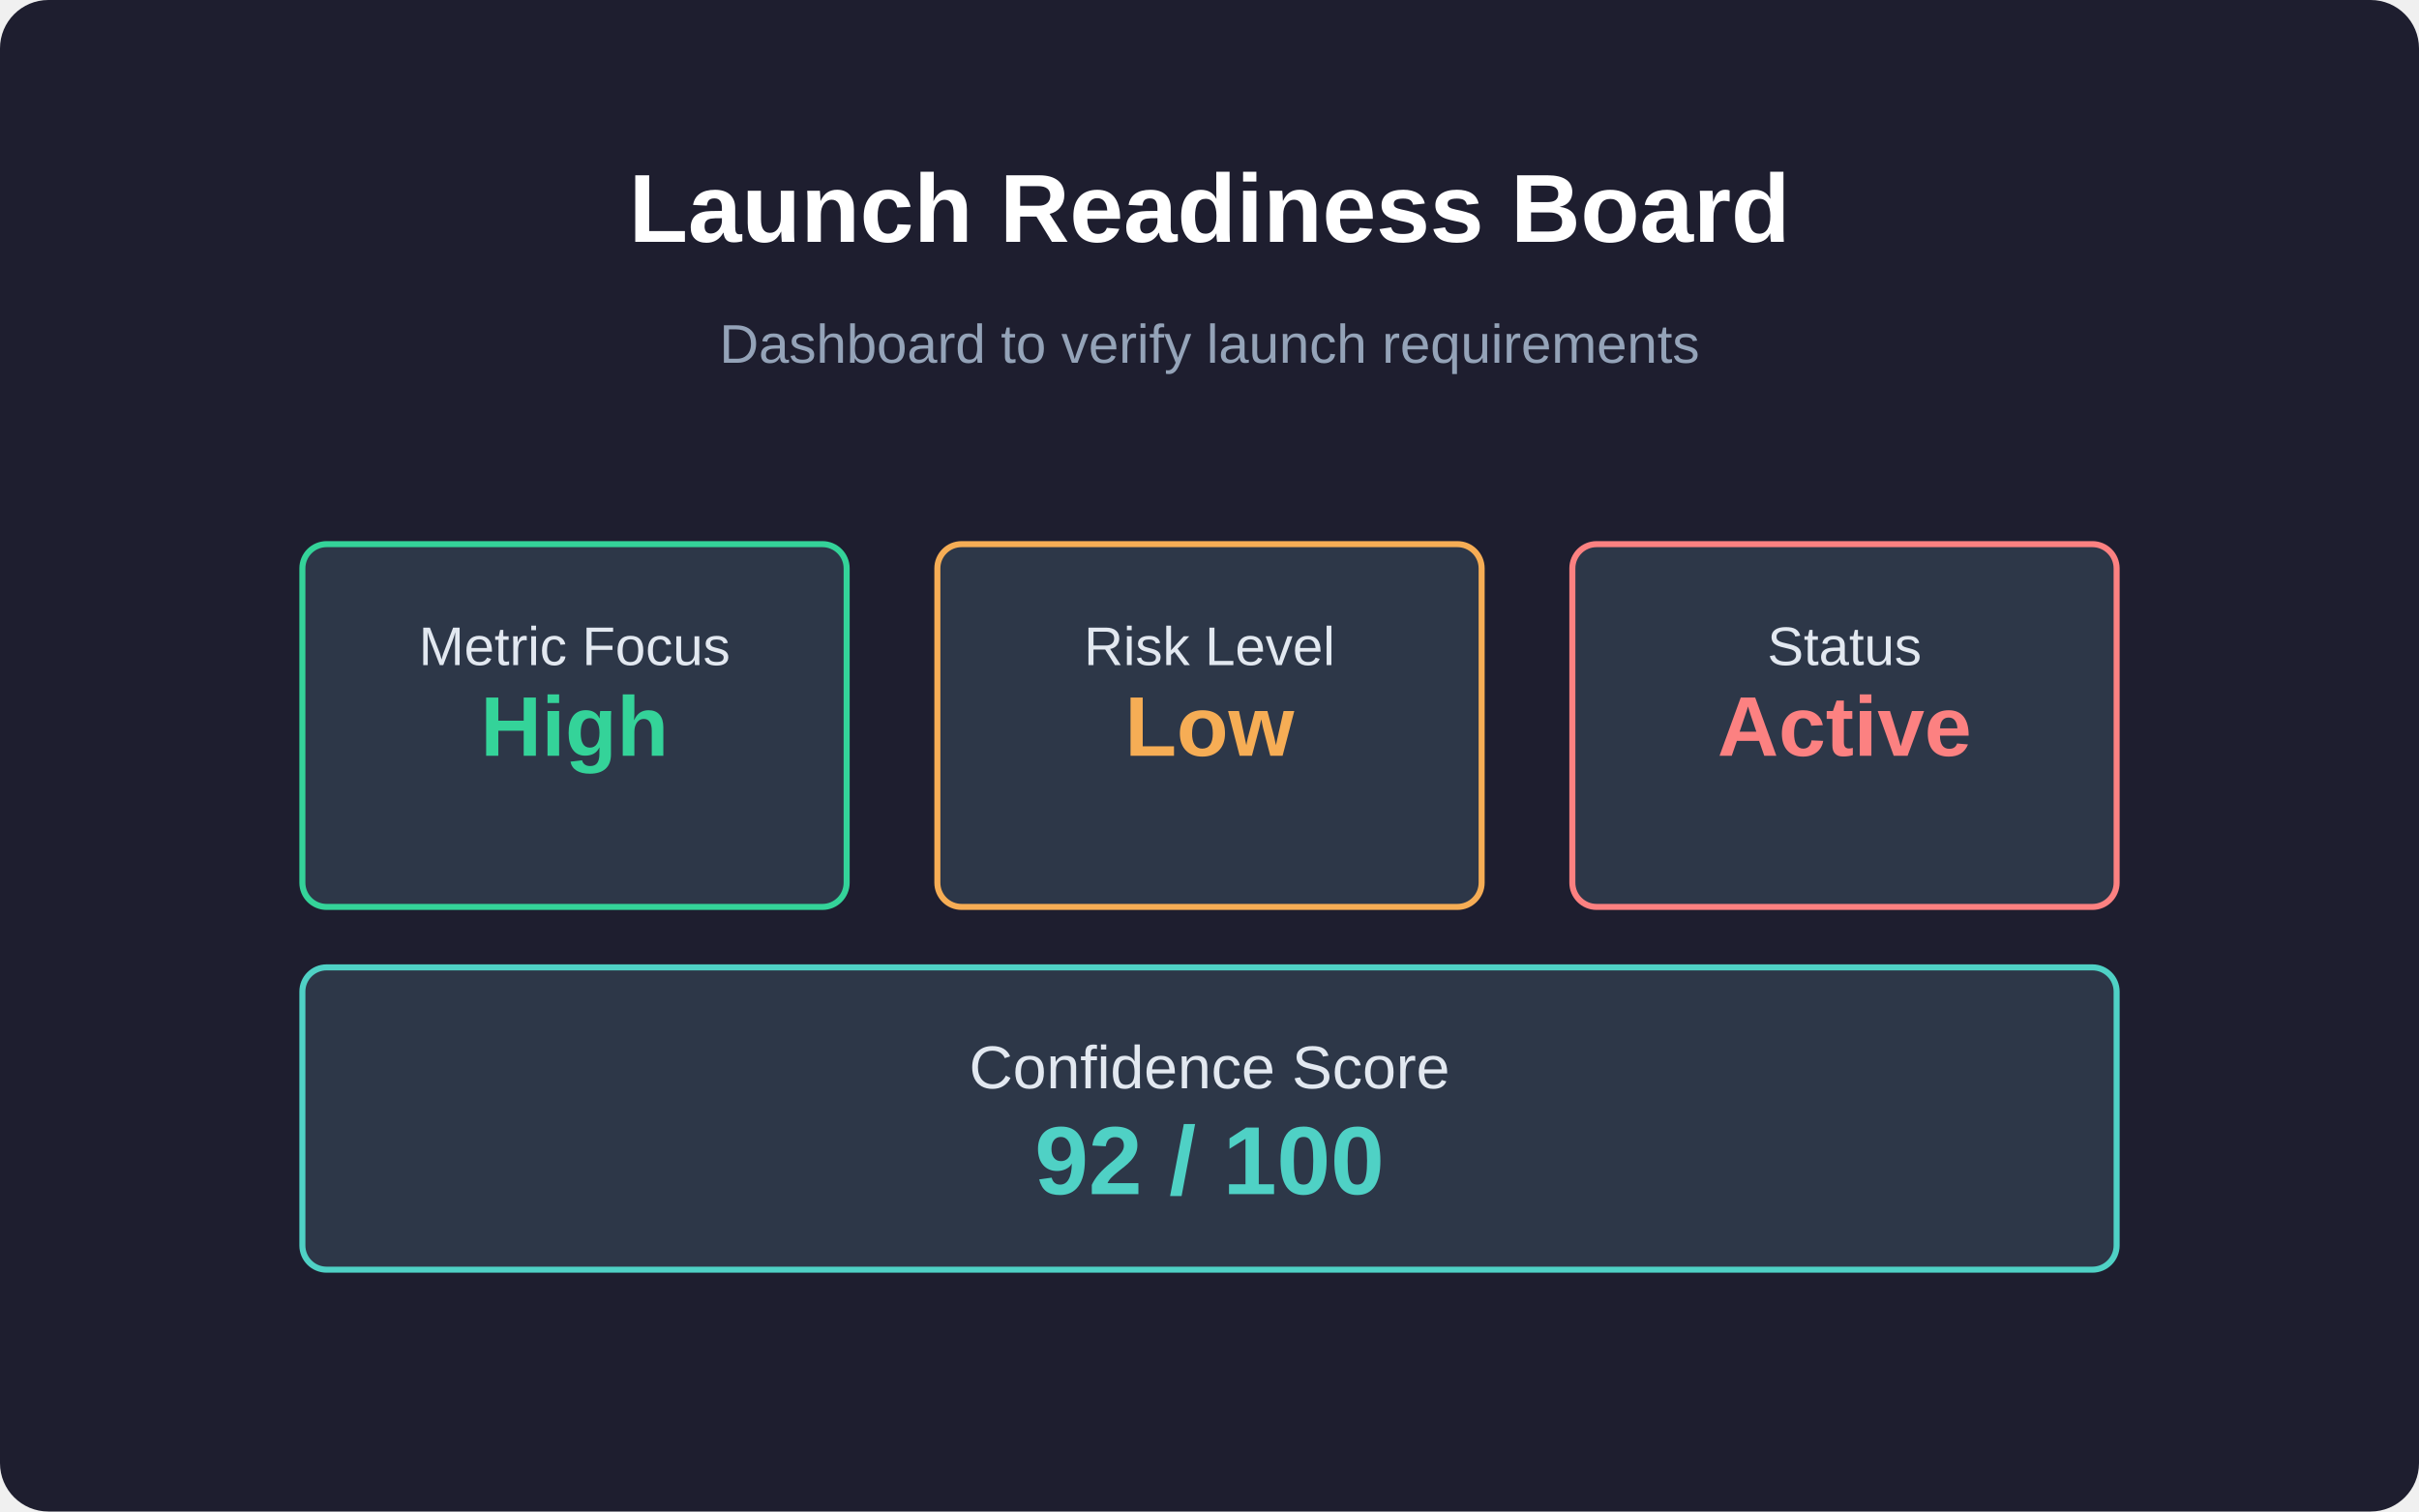
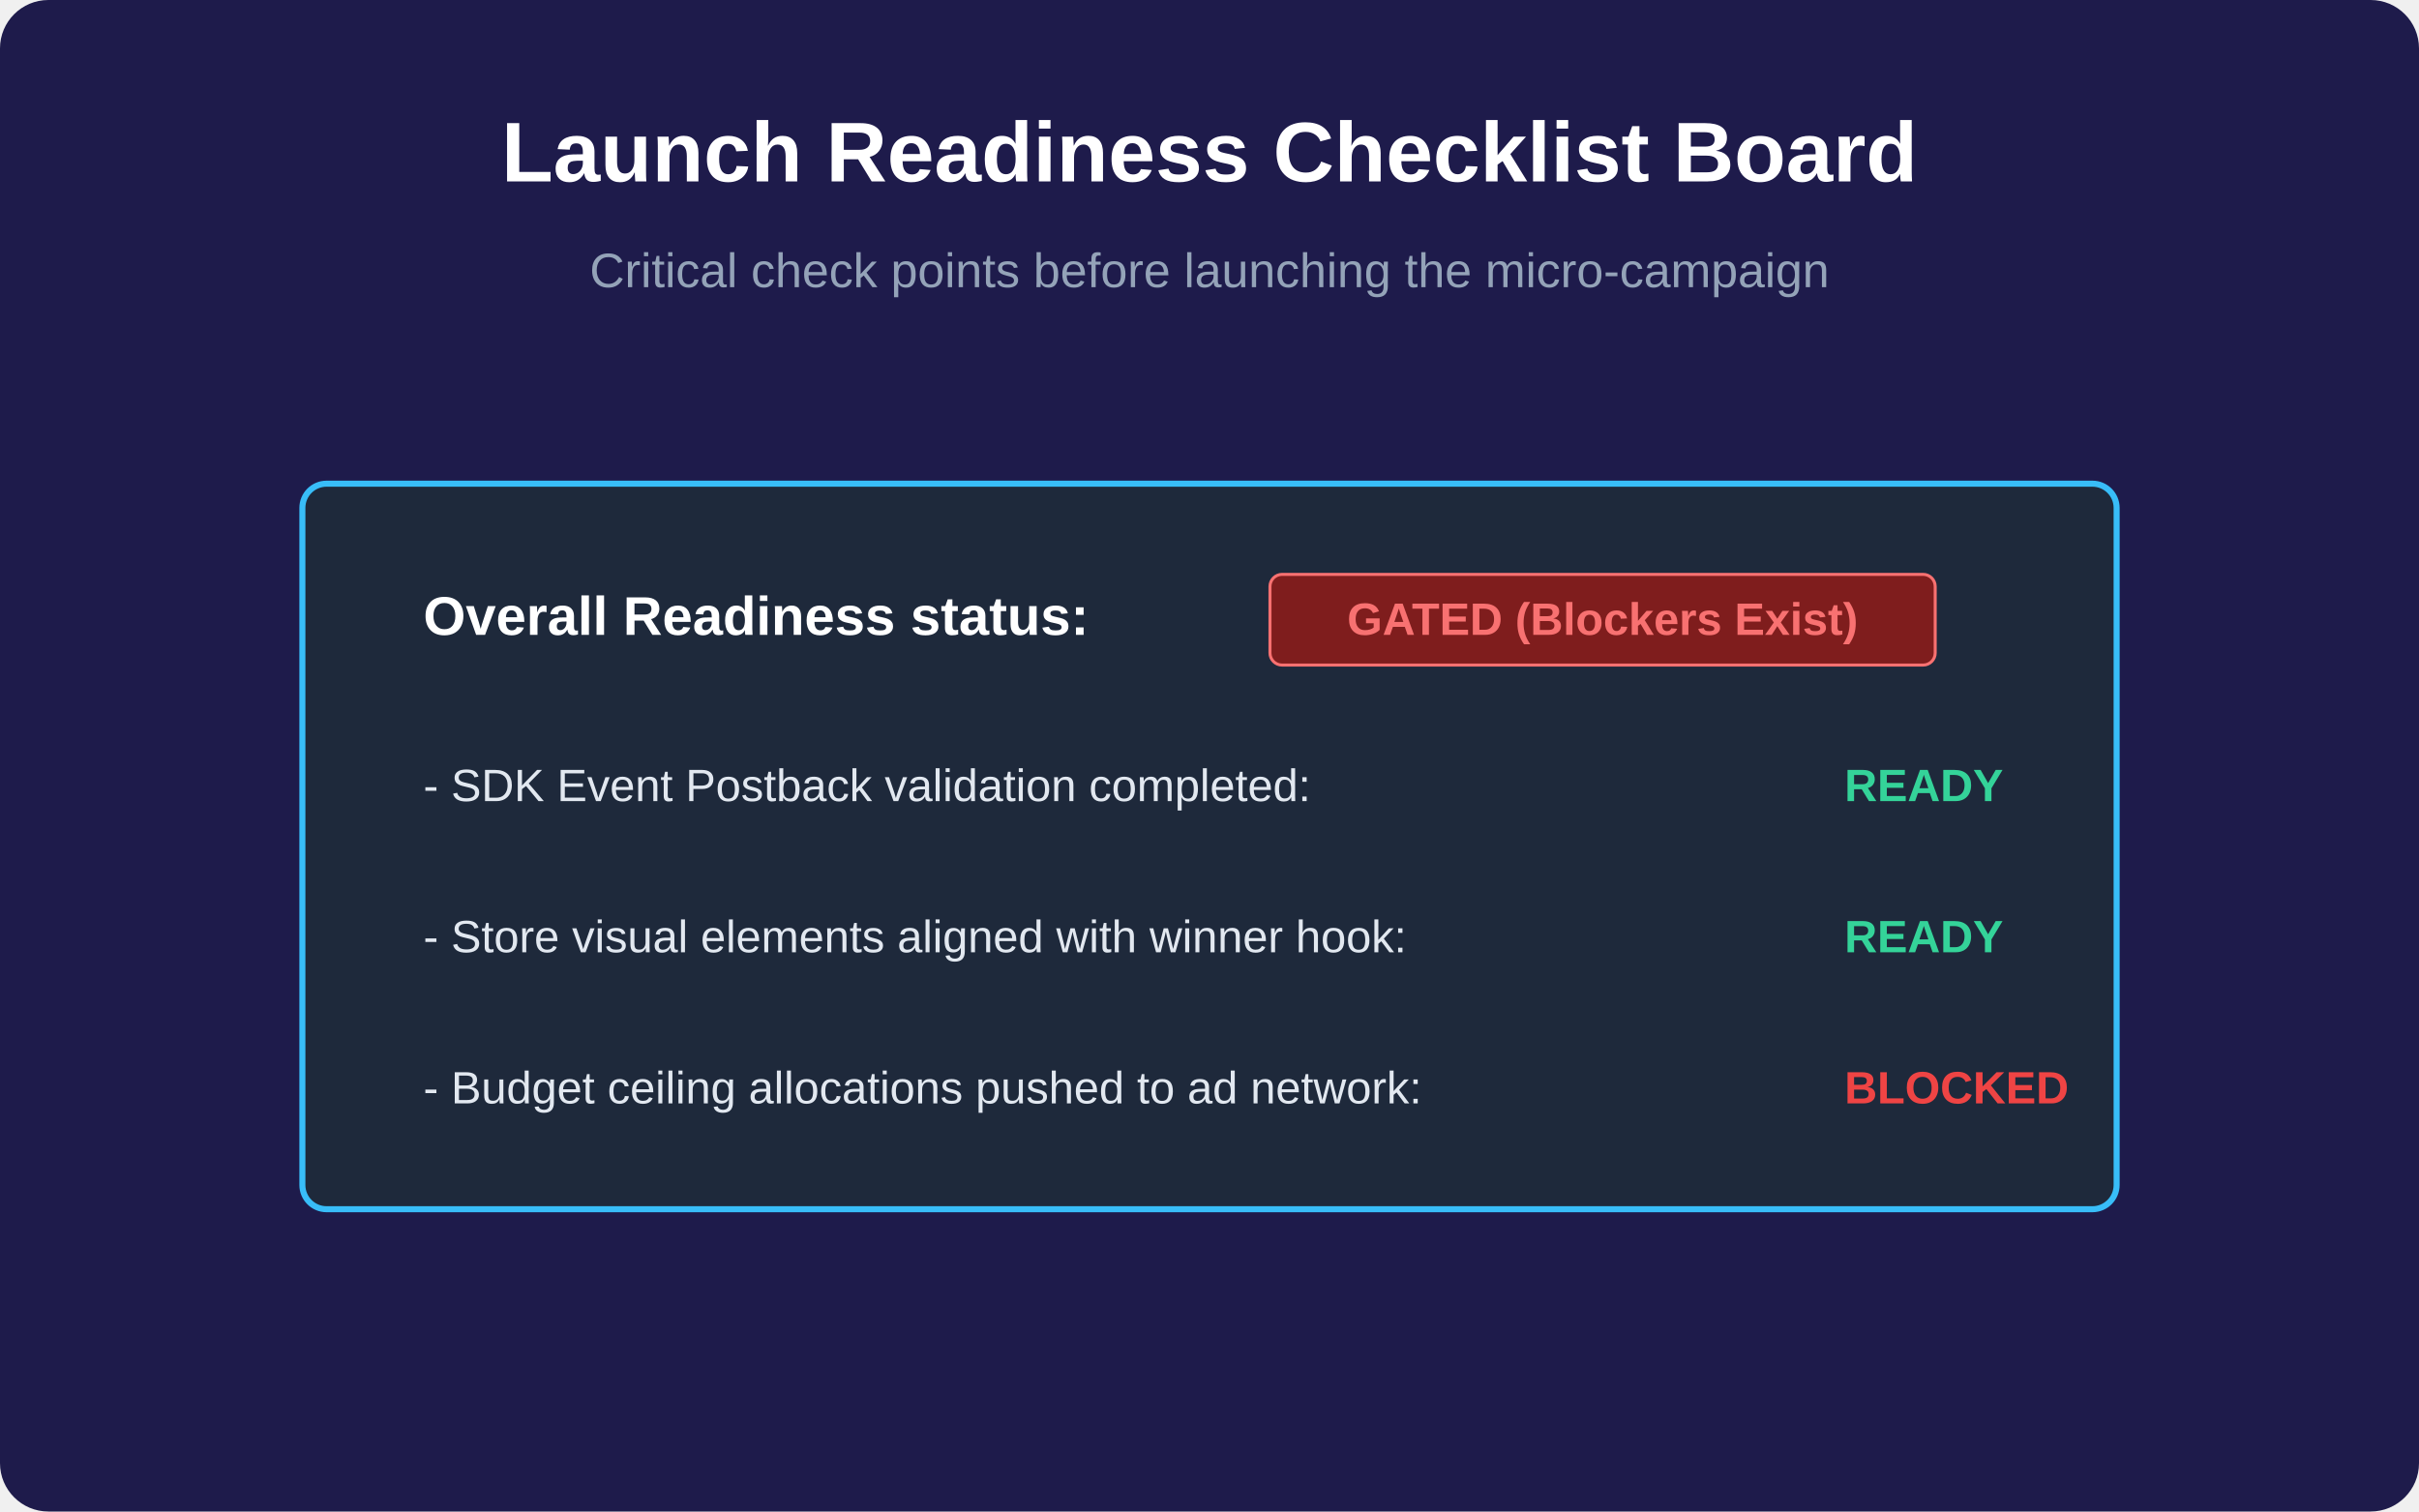
<svg xmlns="http://www.w3.org/2000/svg" viewBox="0 0 800 500" width="800" height="500">
-   <rect width="100%" height="100%" fill="#1e1e2f" rx="16" />
-   <text x="400" y="80" font-family="Arial, sans-serif" font-size="32" font-weight="bold" fill="#ffffff" text-anchor="middle">Launch Readiness Board</text>
-   <text x="400" y="120" font-family="Arial, sans-serif" font-size="18" fill="#94a3b8" text-anchor="middle">Dashboard to verify launch requirements</text>
-   <rect x="100" y="180" width="180" height="120" rx="8" fill="#2d3748" stroke="#34d399" stroke-width="2" />
-   <text x="190" y="220" font-family="Arial, sans-serif" font-size="18" fill="#e2e8f0" text-anchor="middle">Metric Focus</text>
-   <text x="190" y="250" font-family="Arial, sans-serif" font-size="28" font-weight="bold" fill="#34d399" text-anchor="middle">High</text>
-   <rect x="310" y="180" width="180" height="120" rx="8" fill="#2d3748" stroke="#f6ad55" stroke-width="2" />
-   <text x="400" y="220" font-family="Arial, sans-serif" font-size="18" fill="#e2e8f0" text-anchor="middle">Risk Level</text>
-   <text x="400" y="250" font-family="Arial, sans-serif" font-size="28" font-weight="bold" fill="#f6ad55" text-anchor="middle">Low</text>
-   <rect x="520" y="180" width="180" height="120" rx="8" fill="#2d3748" stroke="#fc8181" stroke-width="2" />
-   <text x="610" y="220" font-family="Arial, sans-serif" font-size="18" fill="#e2e8f0" text-anchor="middle">Status</text>
-   <text x="610" y="250" font-family="Arial, sans-serif" font-size="28" font-weight="bold" fill="#fc8181" text-anchor="middle">Active</text>
-   <rect x="100" y="320" width="600" height="100" rx="8" fill="#2d3748" stroke="#4fd1c5" stroke-width="2" />
-   <text x="400" y="360" font-family="Arial, sans-serif" font-size="20" fill="#e2e8f0" text-anchor="middle">Confidence Score</text>
-   <text x="400" y="395" font-family="Arial, sans-serif" font-size="32" font-weight="bold" fill="#4fd1c5" text-anchor="middle">92 / 100</text>
+   <rect width="100%" height="100%" fill="#1e1b4b" rx="16" />
+   <text x="400" y="60" font-family="Segoe UI, Arial, sans-serif" font-size="28" font-weight="bold" fill="#ffffff" text-anchor="middle">Launch Readiness Checklist Board</text>
+   <text x="400" y="95" font-family="Segoe UI, Arial, sans-serif" font-size="16" fill="#94a3b8" text-anchor="middle">Critical check points before launching the micro-campaign</text>
+   <defs>
+     <marker id="arrow" markerWidth="10" markerHeight="10" refX="9" refY="3" orient="auto" markerUnits="strokeWidth">
+       <path d="M0,0 L0,6 L9,3 z" fill="#34d399" />
+     </marker>
+   </defs>
+   <rect x="100" y="160" width="600" height="240" rx="8" fill="#1e293b" stroke="#38bdf8" stroke-width="2" />
+   <text x="140" y="210" font-family="Arial" font-size="18" font-weight="bold" fill="#ffffff">Overall Readiness status:</text>
+   <rect x="420" y="190" width="220" height="30" rx="4" fill="#7f1d1d" stroke="#f87171" stroke-width="1" />
+   <text x="530" y="210" font-family="Arial" font-size="15" font-weight="bold" fill="#f87171" text-anchor="middle">GATED (Blockers Exist)</text>
+   <text x="140" y="265" font-family="Arial" font-size="15" fill="#e2e8f0">- SDK Event Postback validation completed:</text>
+   <text x="610" y="265" font-family="Arial" font-size="15" font-weight="bold" fill="#34d399">READY</text>
+   <text x="140" y="315" font-family="Arial" font-size="15" fill="#e2e8f0">- Store visual elements aligned with winner hook:</text>
+   <text x="610" y="315" font-family="Arial" font-size="15" font-weight="bold" fill="#34d399">READY</text>
+   <text x="140" y="365" font-family="Arial" font-size="15" fill="#e2e8f0">- Budget ceiling allocations pushed to ad network:</text>
+   <text x="610" y="365" font-family="Arial" font-size="15" font-weight="bold" fill="#ef4444">BLOCKED</text>
</svg>
